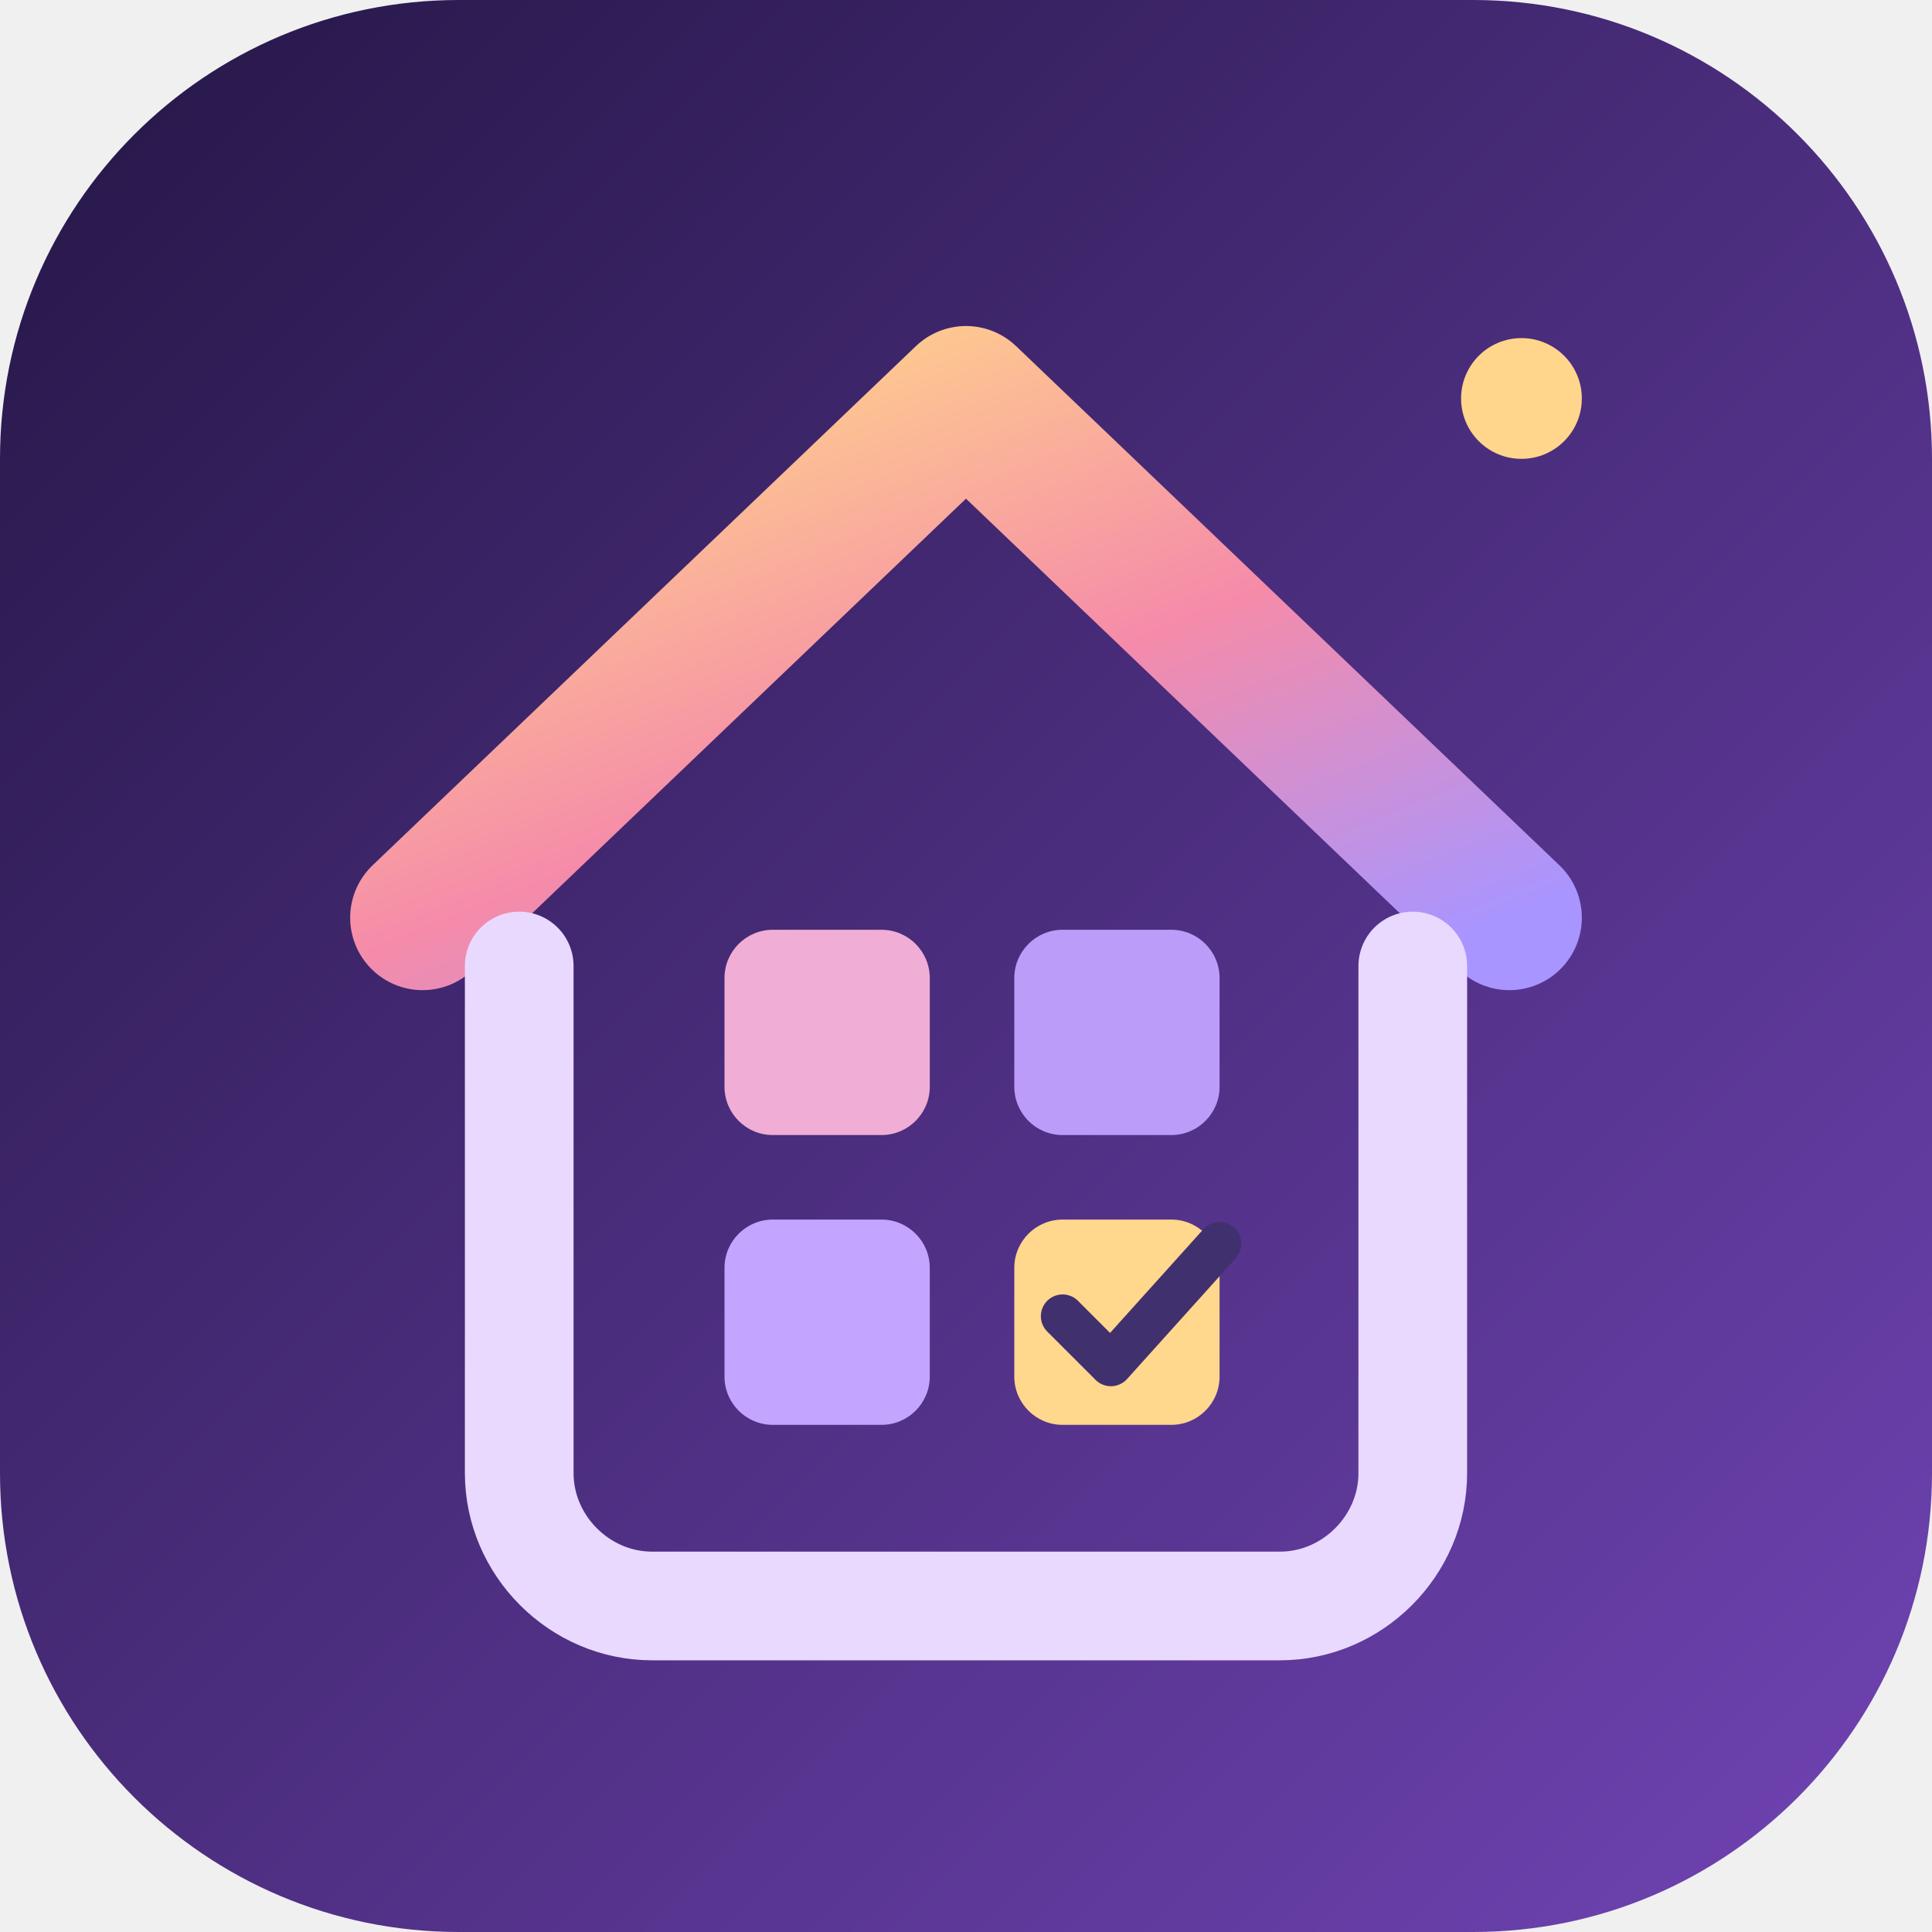
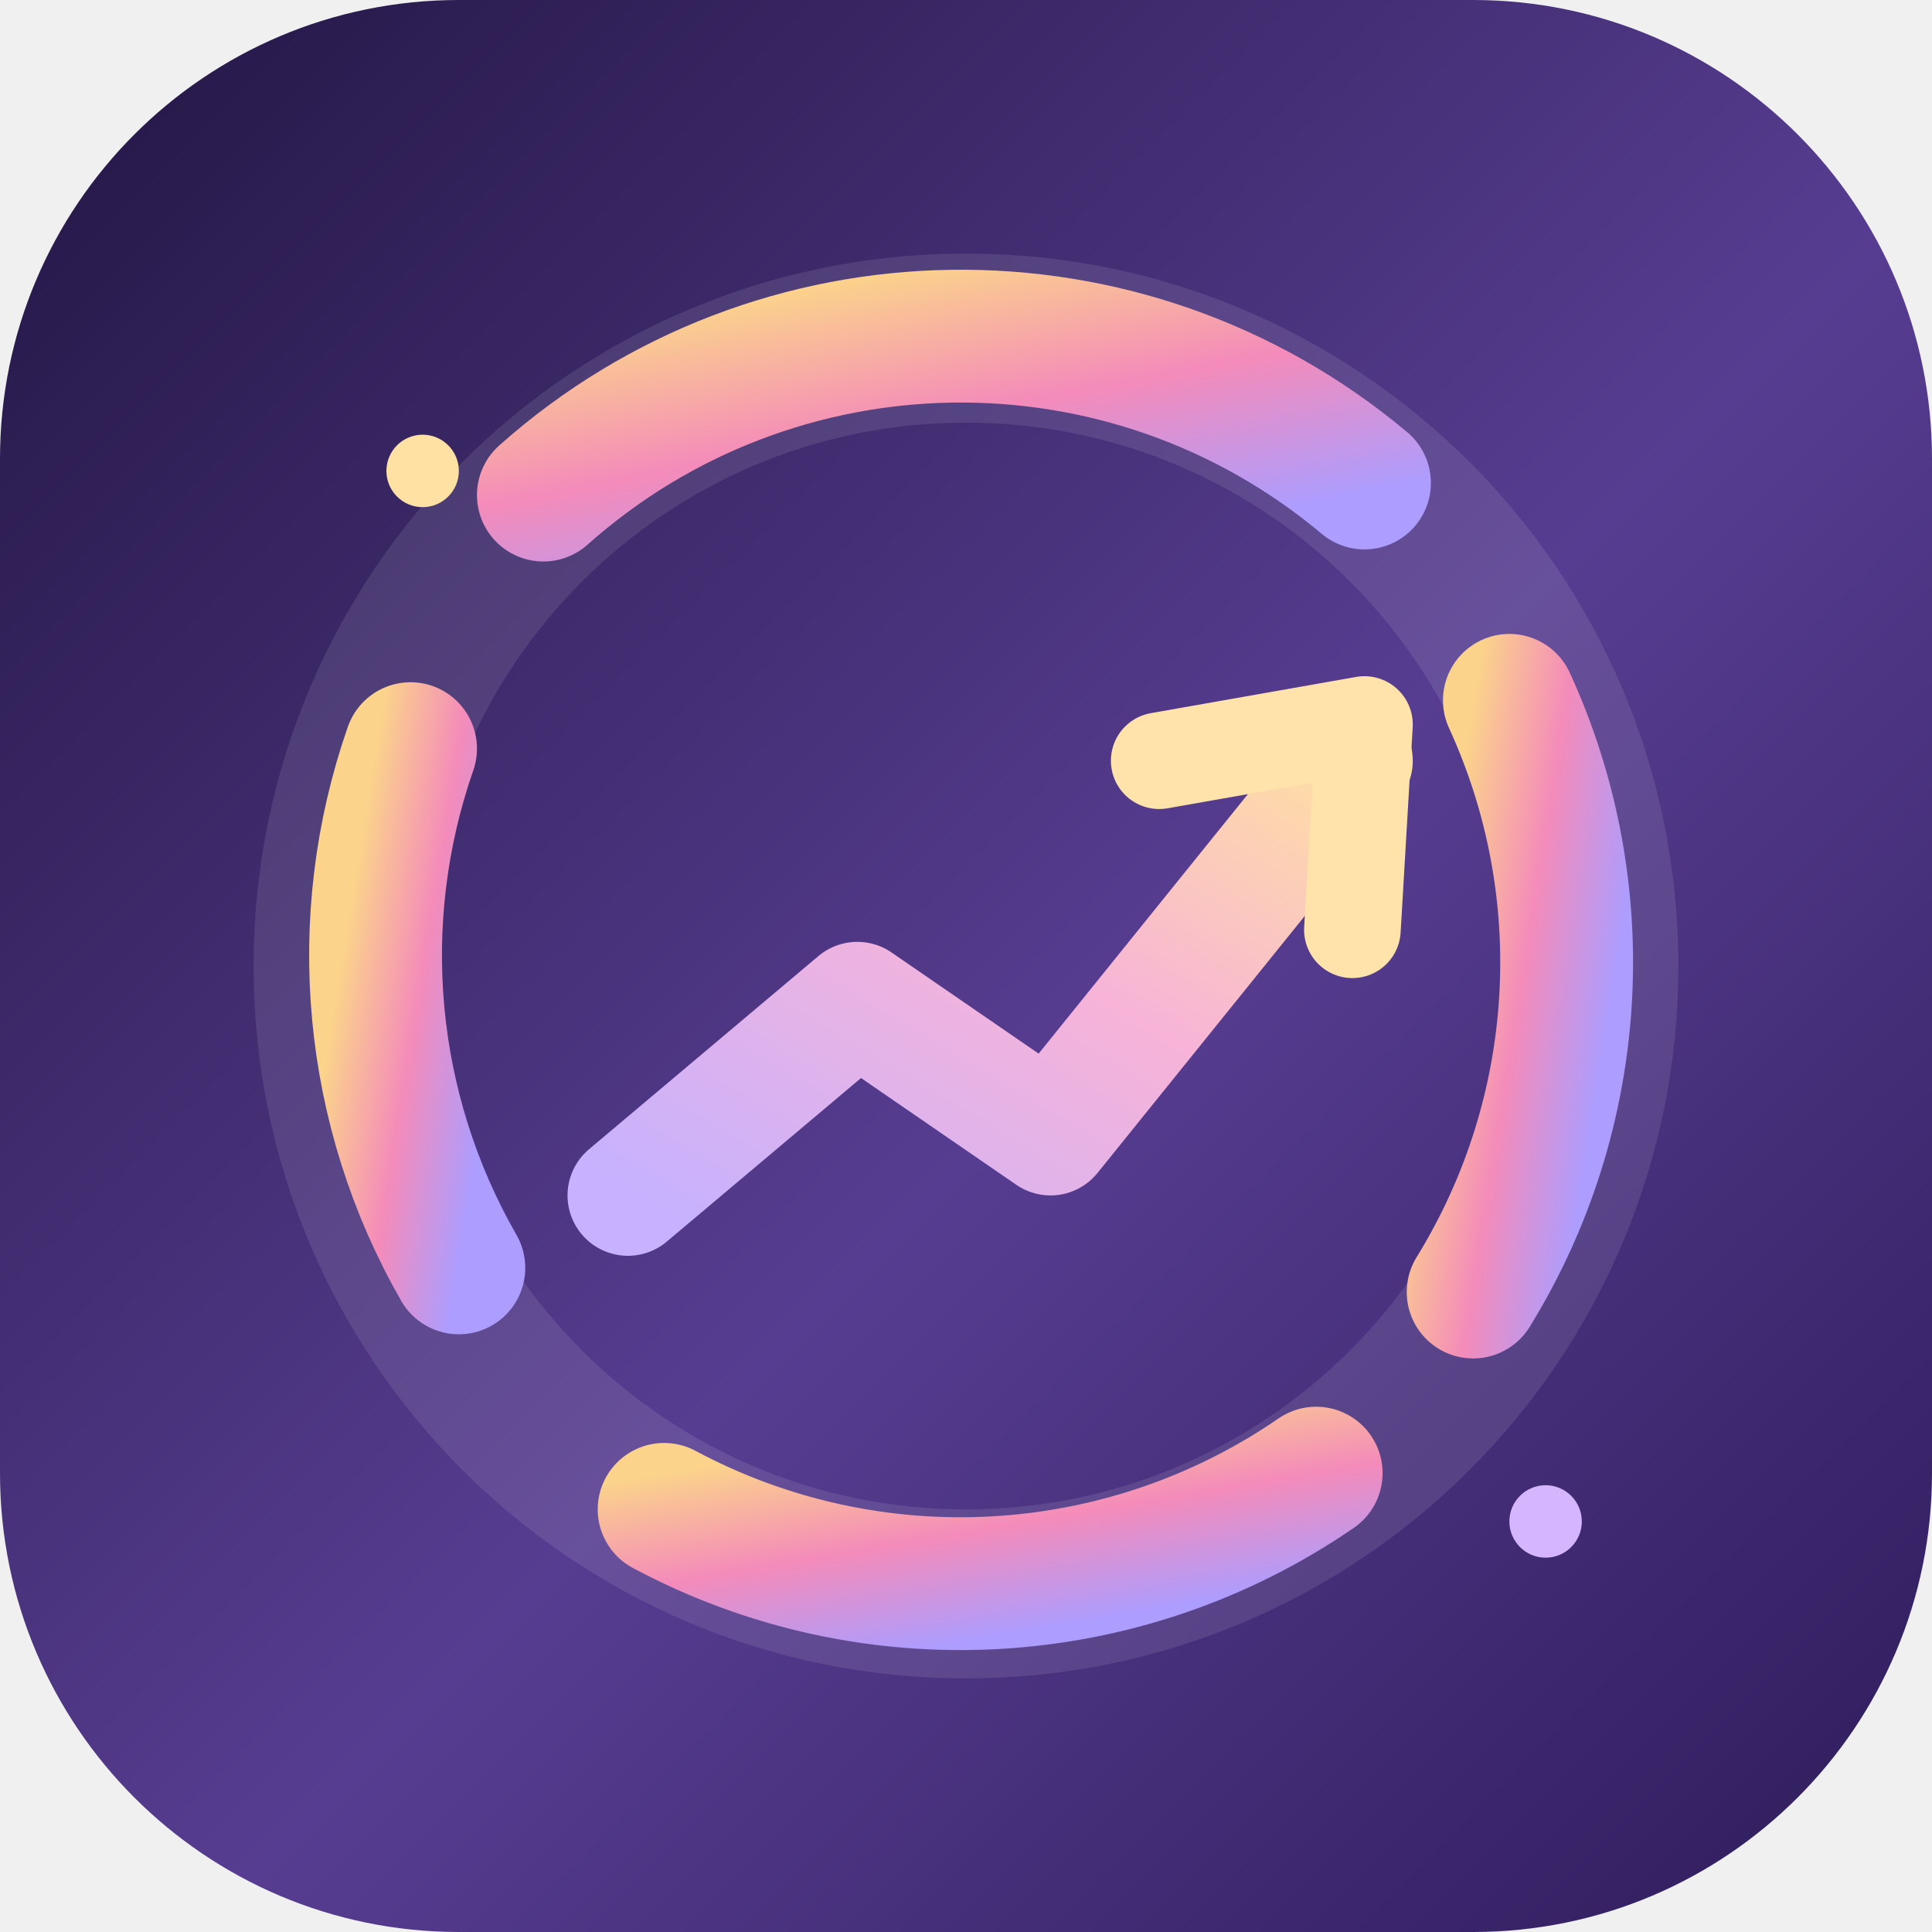
- <svg xmlns="http://www.w3.org/2000/svg" viewBox="0 0 160 160" role="img" aria-label="Fullhouse, organización completa">
+ <svg xmlns="http://www.w3.org/2000/svg" viewBox="0 0 160 160" role="img" aria-label="Fullhouse, avanzar en todas las áreas">
  <defs>
-     <linearGradient id="fh-b" x1="0" y1="0" x2="1" y2="1">
-       <stop stop-color="#241645" />
-       <stop offset="1" stop-color="#7144b5" />
+     <linearGradient id="bg" x1="0" y1="0" x2="1" y2="1">
+       <stop stop-color="#211541" />
+       <stop offset=".55" stop-color="#573d91" />
+       <stop offset="1" stop-color="#2d1b59" />
    </linearGradient>
-     <linearGradient id="fh-g" x1=".15" y1="0" x2="1" y2="1">
-       <stop stop-color="#ffd38c" />
-       <stop offset=".52" stop-color="#f58ba9" />
-       <stop offset="1" stop-color="#a995ff" />
+     <linearGradient id="orbit" x1="0" y1="0" x2="1" y2="1">
+       <stop stop-color="#fbd38b" />
+       <stop offset=".5" stop-color="#f48bba" />
+       <stop offset="1" stop-color="#ac9dff" />
+     </linearGradient>
+     <linearGradient id="step" x1="0" y1="1" x2="1" y2="0">
+       <stop stop-color="#c6b2ff" />
+       <stop offset=".55" stop-color="#f7b3d8" />
+       <stop offset="1" stop-color="#ffe0a1" />
    </linearGradient>
  </defs>
-   <rect width="160" height="160" rx="38" fill="url(#fh-b)" />
-   <path d="M35 76 80 33l45 43" fill="none" stroke="url(#fh-g)" stroke-width="12" stroke-linecap="round" stroke-linejoin="round" />
-   <path d="M43 80v42c0 6 5 11 11 11h52c6 0 11-5 11-11V80" fill="none" stroke="#e9d9ff" stroke-width="9" stroke-linecap="round" stroke-linejoin="round" />
-   <rect x="60" y="77" width="17" height="17" rx="4" fill="#f0add6" />
-   <rect x="84" y="77" width="17" height="17" rx="4" fill="#bc9cf9" />
-   <rect x="60" y="101" width="17" height="17" rx="4" fill="#c3a4ff" />
-   <rect x="84" y="101" width="17" height="17" rx="4" fill="#ffd78d" />
-   <path d="m88 109 4 4 9-10" stroke="#41306e" stroke-width="3.6" stroke-linecap="round" stroke-linejoin="round" fill="none" />
-   <circle cx="126" cy="33" r="5" fill="#ffd68b" />
+   <rect width="160" height="160" rx="38" fill="url(#bg)" />
+   <circle cx="80" cy="80" r="52" fill="none" stroke="#fff" stroke-opacity=".1" stroke-width="14" />
+   <path d="M45 41 A52 52 0 0 1 113 40" stroke="url(#orbit)" stroke-width="11" stroke-linecap="round" fill="none" />
+   <path d="M125 58 A52 52 0 0 1 122 107" stroke="url(#orbit)" stroke-width="11" stroke-linecap="round" fill="none" />
+   <path d="M109 122 A52 52 0 0 1 55 125" stroke="url(#orbit)" stroke-width="11" stroke-linecap="round" fill="none" />
+   <path d="M38 105 A52 52 0 0 1 34 62" stroke="url(#orbit)" stroke-width="11" stroke-linecap="round" fill="none" />
+   <path d="M52 99 71 83l16 11 25-31" stroke="url(#step)" stroke-width="10" stroke-linecap="round" stroke-linejoin="round" fill="none" />
+   <path d="m96 63 17-3-1 17" stroke="#ffe3aa" stroke-width="8" stroke-linecap="round" stroke-linejoin="round" fill="none" />
+   <circle cx="35" cy="39" r="3" fill="#ffe1a4" />
+   <circle cx="128" cy="126" r="3" fill="#d6b5ff" />
</svg>
